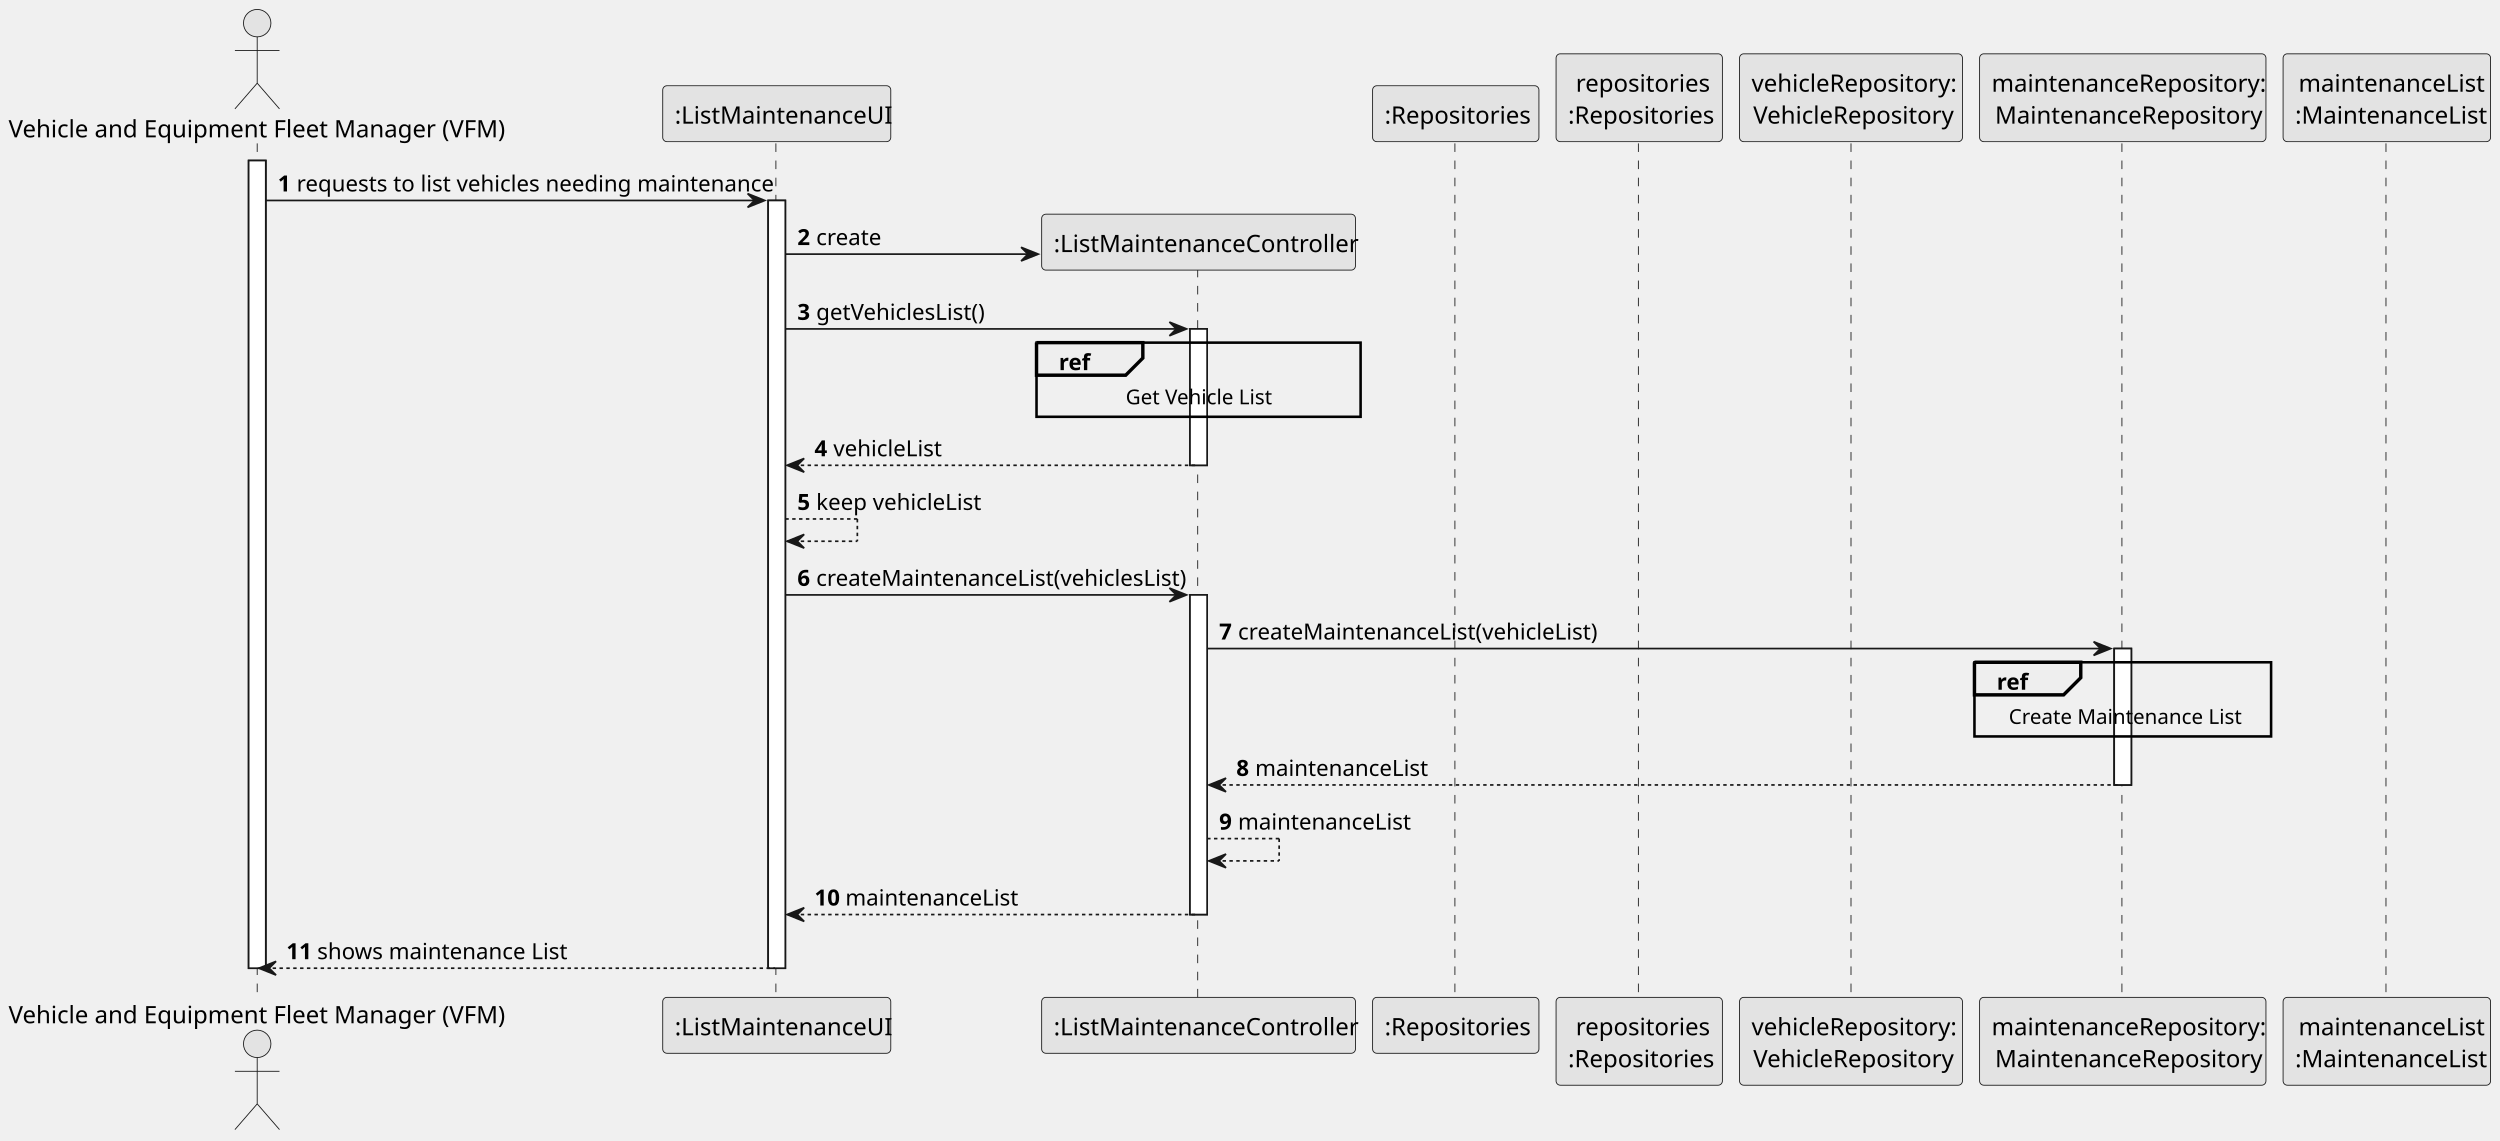
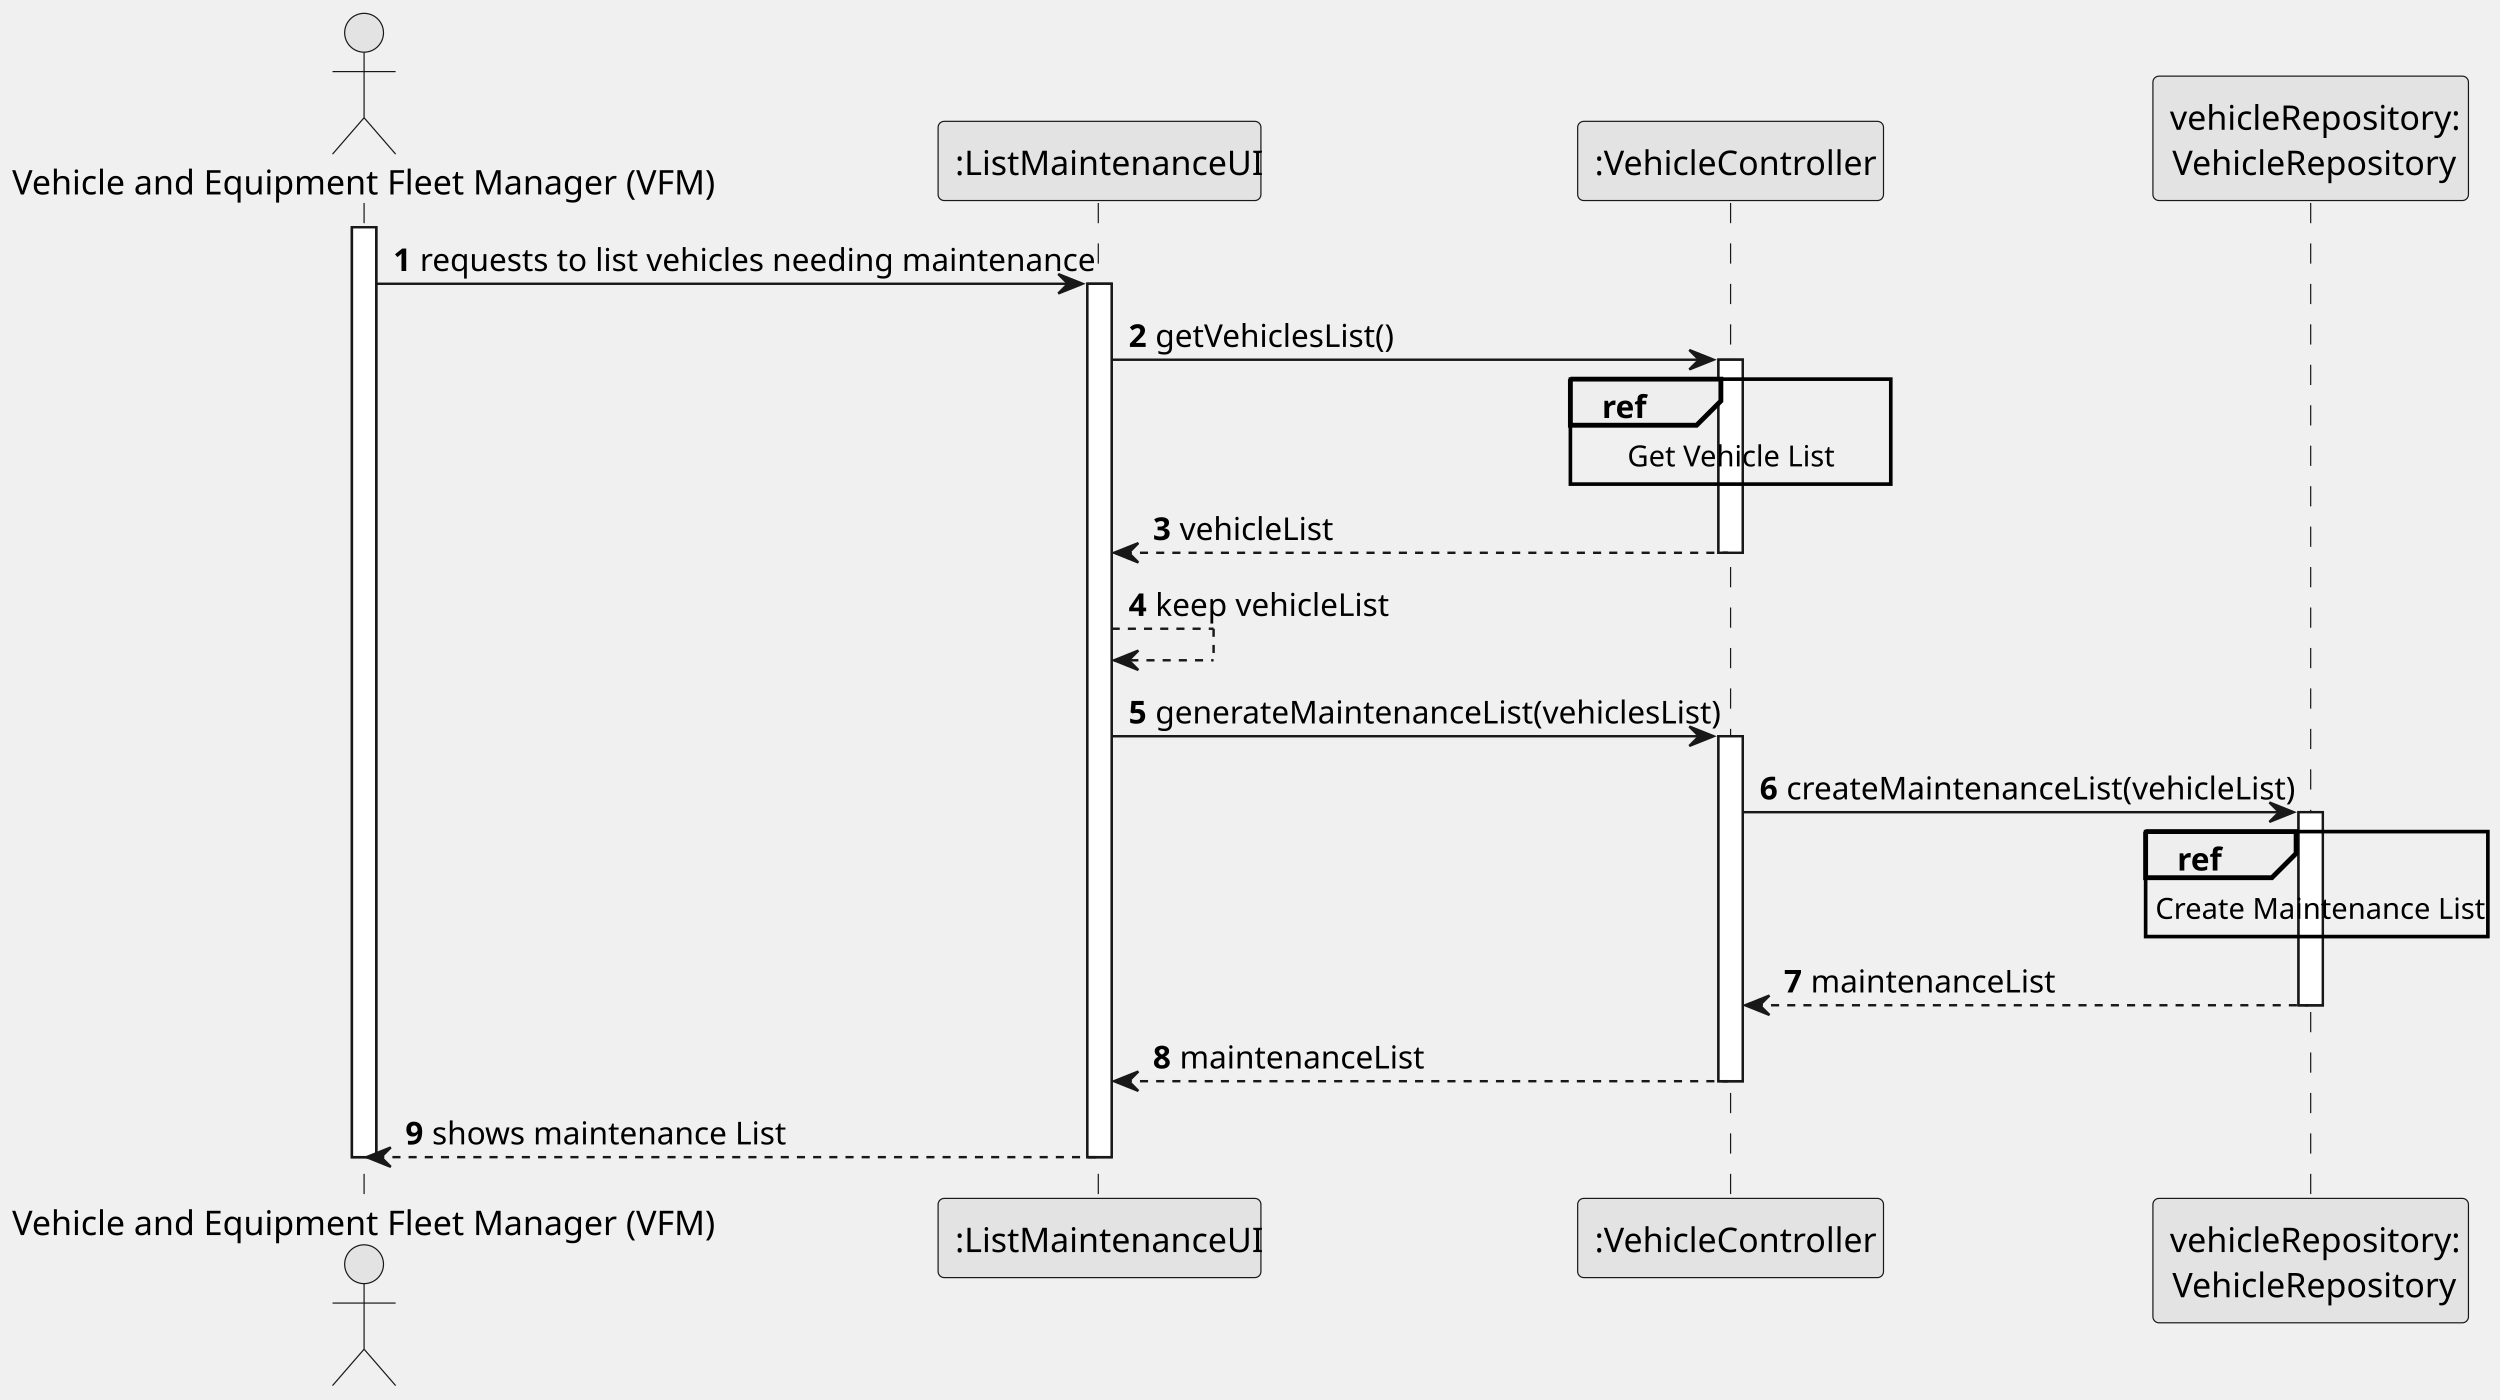
- <svg xmlns="http://www.w3.org/2000/svg" contentStyleType="text/css" height="665px" preserveAspectRatio="none" style="width:1458px;height:665px;background:#FFFFFF;" version="1.1" viewBox="0 0 1458 665" width="1458px" zoomAndPan="magnify">
+ <svg xmlns="http://www.w3.org/2000/svg" contentStyleType="text/css" height="346.2px" preserveAspectRatio="none" style="width:618px;height:346px;background:#FFFFFF;" version="1.1" viewBox="0 0 618 346" width="618.6px" zoomAndPan="magnify">
  <defs />
  <g>
-     <rect fill="#FFFFFF" height="471.035" style="stroke:#181818;stroke-width:1.0;" width="10" x="145" y="93.621" />
-     <rect fill="#FFFFFF" height="447.744" style="stroke:#181818;stroke-width:1.0;" width="10" x="448" y="116.912" />
-     <rect fill="#FFFFFF" height="79.543" style="stroke:#181818;stroke-width:1.0;" width="10" x="694" y="191.824" />
-     <rect fill="#FFFFFF" height="186.416" style="stroke:#181818;stroke-width:1.0;" width="10" x="694" y="346.949" />
-     <rect fill="#FFFFFF" height="79.543" style="stroke:#181818;stroke-width:1.0;" width="10" x="1233" y="378.24" />
-     <line style="stroke:#181818;stroke-width:0.5;stroke-dasharray:5.0,5.0;" x1="150" x2="150" y1="83.621" y2="582.656" />
-     <line style="stroke:#181818;stroke-width:0.5;stroke-dasharray:5.0,5.0;" x1="452.5" x2="452.5" y1="83.621" y2="582.656" />
-     <line style="stroke:#181818;stroke-width:0.5;stroke-dasharray:5.0,5.0;" x1="698.5" x2="698.5" y1="156.723" y2="582.656" />
-     <line style="stroke:#181818;stroke-width:0.5;stroke-dasharray:5.0,5.0;" x1="848.5" x2="848.5" y1="83.621" y2="582.656" />
-     <line style="stroke:#181818;stroke-width:0.5;stroke-dasharray:5.0,5.0;" x1="955.5" x2="955.5" y1="83.621" y2="582.656" />
-     <line style="stroke:#181818;stroke-width:0.5;stroke-dasharray:5.0,5.0;" x1="1079.5" x2="1079.5" y1="83.621" y2="582.656" />
-     <line style="stroke:#181818;stroke-width:0.5;stroke-dasharray:5.0,5.0;" x1="1237.5" x2="1237.5" y1="83.621" y2="582.656" />
-     <line style="stroke:#181818;stroke-width:0.5;stroke-dasharray:5.0,5.0;" x1="1391.5" x2="1391.5" y1="83.621" y2="582.656" />
-     <text fill="#000000" font-family="sans-serif" font-size="14" lengthAdjust="spacing" textLength="284" x="5" y="80.107">Vehicle and Equipment Fleet Manager (VFM)</text>
-     <ellipse cx="150" cy="13.5" fill="#E3E3E3" rx="8" ry="8" style="stroke:#181818;stroke-width:0.5;" />
-     <path d="M150,21.5 L150,48.5 M137,29.5 L163,29.5 M150,48.5 L137,63.5 M150,48.5 L163,63.5 " fill="none" style="stroke:#181818;stroke-width:0.5;" />
-     <text fill="#000000" font-family="sans-serif" font-size="14" lengthAdjust="spacing" textLength="284" x="5" y="596.764">Vehicle and Equipment Fleet Manager (VFM)</text>
-     <ellipse cx="150" cy="608.777" fill="#E3E3E3" rx="8" ry="8" style="stroke:#181818;stroke-width:0.5;" />
-     <path d="M150,616.777 L150,643.777 M137,624.777 L163,624.777 M150,643.777 L137,658.777 M150,643.777 L163,658.777 " fill="none" style="stroke:#181818;stroke-width:0.5;" />
-     <rect fill="#E3E3E3" height="32.621" rx="2.5" ry="2.5" style="stroke:#181818;stroke-width:0.5;" width="133" x="386.5" y="50" />
-     <text fill="#000000" font-family="sans-serif" font-size="14" lengthAdjust="spacing" textLength="119" x="393.5" y="72.107">:ListMaintenanceUI</text>
-     <rect fill="#E3E3E3" height="32.621" rx="2.5" ry="2.5" style="stroke:#181818;stroke-width:0.5;" width="133" x="386.5" y="581.656" />
-     <text fill="#000000" font-family="sans-serif" font-size="14" lengthAdjust="spacing" textLength="119" x="393.5" y="603.764">:ListMaintenanceUI</text>
-     <rect fill="#E3E3E3" height="32.621" rx="2.5" ry="2.5" style="stroke:#181818;stroke-width:0.5;" width="183" x="607.5" y="581.656" />
-     <text fill="#000000" font-family="sans-serif" font-size="14" lengthAdjust="spacing" textLength="169" x="614.5" y="603.764">:ListMaintenanceController</text>
-     <rect fill="#E3E3E3" height="32.621" rx="2.5" ry="2.5" style="stroke:#181818;stroke-width:0.5;" width="97" x="800.5" y="50" />
-     <text fill="#000000" font-family="sans-serif" font-size="14" lengthAdjust="spacing" textLength="83" x="807.5" y="72.107">:Repositories</text>
-     <rect fill="#E3E3E3" height="32.621" rx="2.5" ry="2.5" style="stroke:#181818;stroke-width:0.5;" width="97" x="800.5" y="581.656" />
-     <text fill="#000000" font-family="sans-serif" font-size="14" lengthAdjust="spacing" textLength="83" x="807.5" y="603.764">:Repositories</text>
-     <rect fill="#E3E3E3" height="51.242" rx="2.5" ry="2.5" style="stroke:#181818;stroke-width:0.5;" width="97" x="907.5" y="31.379" />
-     <text fill="#000000" font-family="sans-serif" font-size="14" lengthAdjust="spacing" textLength="74" x="919" y="53.486">repositories</text>
-     <text fill="#000000" font-family="sans-serif" font-size="14" lengthAdjust="spacing" textLength="83" x="914.5" y="72.107">:Repositories</text>
-     <rect fill="#E3E3E3" height="51.242" rx="2.5" ry="2.5" style="stroke:#181818;stroke-width:0.5;" width="97" x="907.5" y="581.656" />
-     <text fill="#000000" font-family="sans-serif" font-size="14" lengthAdjust="spacing" textLength="74" x="919" y="603.764">repositories</text>
-     <text fill="#000000" font-family="sans-serif" font-size="14" lengthAdjust="spacing" textLength="83" x="914.5" y="622.385">:Repositories</text>
-     <rect fill="#E3E3E3" height="51.242" rx="2.5" ry="2.5" style="stroke:#181818;stroke-width:0.5;" width="130" x="1014.5" y="31.379" />
-     <text fill="#000000" font-family="sans-serif" font-size="14" lengthAdjust="spacing" textLength="116" x="1021.5" y="53.486">vehicleRepository:</text>
-     <text fill="#000000" font-family="sans-serif" font-size="14" lengthAdjust="spacing" textLength="114" x="1022.5" y="72.107">VehicleRepository</text>
-     <rect fill="#E3E3E3" height="51.242" rx="2.5" ry="2.5" style="stroke:#181818;stroke-width:0.5;" width="130" x="1014.5" y="581.656" />
-     <text fill="#000000" font-family="sans-serif" font-size="14" lengthAdjust="spacing" textLength="116" x="1021.5" y="603.764">vehicleRepository:</text>
-     <text fill="#000000" font-family="sans-serif" font-size="14" lengthAdjust="spacing" textLength="114" x="1022.5" y="622.385">VehicleRepository</text>
-     <rect fill="#E3E3E3" height="51.242" rx="2.5" ry="2.5" style="stroke:#181818;stroke-width:0.5;" width="167" x="1154.5" y="31.379" />
-     <text fill="#000000" font-family="sans-serif" font-size="14" lengthAdjust="spacing" textLength="153" x="1161.5" y="53.486">maintenanceRepository:</text>
-     <text fill="#000000" font-family="sans-serif" font-size="14" lengthAdjust="spacing" textLength="149" x="1163.5" y="72.107">MaintenanceRepository</text>
-     <rect fill="#E3E3E3" height="51.242" rx="2.5" ry="2.5" style="stroke:#181818;stroke-width:0.5;" width="167" x="1154.5" y="581.656" />
-     <text fill="#000000" font-family="sans-serif" font-size="14" lengthAdjust="spacing" textLength="153" x="1161.5" y="603.764">maintenanceRepository:</text>
-     <text fill="#000000" font-family="sans-serif" font-size="14" lengthAdjust="spacing" textLength="149" x="1163.5" y="622.385">MaintenanceRepository</text>
-     <rect fill="#E3E3E3" height="51.242" rx="2.5" ry="2.5" style="stroke:#181818;stroke-width:0.5;" width="121" x="1331.5" y="31.379" />
-     <text fill="#000000" font-family="sans-serif" font-size="14" lengthAdjust="spacing" textLength="103" x="1340.5" y="53.486">maintenanceList</text>
-     <text fill="#000000" font-family="sans-serif" font-size="14" lengthAdjust="spacing" textLength="107" x="1338.5" y="72.107">:MaintenanceList</text>
-     <rect fill="#E3E3E3" height="51.242" rx="2.5" ry="2.5" style="stroke:#181818;stroke-width:0.5;" width="121" x="1331.5" y="581.656" />
-     <text fill="#000000" font-family="sans-serif" font-size="14" lengthAdjust="spacing" textLength="103" x="1340.5" y="603.764">maintenanceList</text>
-     <text fill="#000000" font-family="sans-serif" font-size="14" lengthAdjust="spacing" textLength="107" x="1338.5" y="622.385">:MaintenanceList</text>
-     <rect fill="#FFFFFF" height="471.035" style="stroke:#181818;stroke-width:1.0;" width="10" x="145" y="93.621" />
-     <rect fill="#FFFFFF" height="447.744" style="stroke:#181818;stroke-width:1.0;" width="10" x="448" y="116.912" />
-     <rect fill="#FFFFFF" height="79.543" style="stroke:#181818;stroke-width:1.0;" width="10" x="694" y="191.824" />
-     <rect fill="#FFFFFF" height="186.416" style="stroke:#181818;stroke-width:1.0;" width="10" x="694" y="346.949" />
-     <rect fill="#FFFFFF" height="79.543" style="stroke:#181818;stroke-width:1.0;" width="10" x="1233" y="378.24" />
-     <polygon fill="#181818" points="436,112.912,446,116.912,436,120.912,440,116.912" style="stroke:#181818;stroke-width:1.0;" />
-     <line style="stroke:#181818;stroke-width:1.0;" x1="155" x2="442" y1="116.912" y2="116.912" />
-     <text fill="#000000" font-family="sans-serif" font-size="13" font-weight="bold" lengthAdjust="spacing" textLength="7" x="162" y="111.649">1</text>
-     <text fill="#000000" font-family="sans-serif" font-size="13" lengthAdjust="spacing" textLength="263" x="173" y="111.649">requests to list vehicles needing maintenance</text>
-     <polygon fill="#181818" points="595.5,144.203,605.5,148.203,595.5,152.203,599.5,148.203" style="stroke:#181818;stroke-width:1.0;" />
-     <line style="stroke:#181818;stroke-width:1.0;" x1="458" x2="601.5" y1="148.203" y2="148.203" />
-     <text fill="#000000" font-family="sans-serif" font-size="13" font-weight="bold" lengthAdjust="spacing" textLength="7" x="465" y="142.94">2</text>
-     <text fill="#000000" font-family="sans-serif" font-size="13" lengthAdjust="spacing" textLength="36" x="476" y="142.94">create</text>
-     <rect fill="#E3E3E3" height="32.621" rx="2.5" ry="2.5" style="stroke:#181818;stroke-width:0.5;" width="183" x="607.5" y="124.912" />
-     <text fill="#000000" font-family="sans-serif" font-size="14" lengthAdjust="spacing" textLength="169" x="614.5" y="147.019">:ListMaintenanceController</text>
-     <polygon fill="#181818" points="682,187.824,692,191.824,682,195.824,686,191.824" style="stroke:#181818;stroke-width:1.0;" />
-     <line style="stroke:#181818;stroke-width:1.0;" x1="458" x2="688" y1="191.824" y2="191.824" />
-     <text fill="#000000" font-family="sans-serif" font-size="13" font-weight="bold" lengthAdjust="spacing" textLength="7" x="465" y="186.561">3</text>
-     <text fill="#000000" font-family="sans-serif" font-size="13" lengthAdjust="spacing" textLength="97" x="476" y="186.561">getVehiclesList()</text>
-     <rect fill="none" height="43.252" style="stroke:#000000;stroke-width:1.5;" width="189" x="604.5" y="199.824" />
-     <path d="M604.5,199.824 L666.5,199.824 L666.5,208.824 L656.5,218.824 L604.5,218.824 L604.5,199.824 " fill="#EEEEEE" style="stroke:#000000;stroke-width:2.0;" />
-     <text fill="#000000" font-family="sans-serif" font-size="13" font-weight="bold" lengthAdjust="spacing" textLength="17" x="617.5" y="215.852">ref</text>
-     <text fill="#000000" font-family="sans-serif" font-size="12" lengthAdjust="spacing" textLength="85" x="656.5" y="235.773">Get Vehicle List</text>
-     <polygon fill="#181818" points="469,267.367,459,271.367,469,275.367,465,271.367" style="stroke:#181818;stroke-width:1.0;" />
-     <line style="stroke:#181818;stroke-width:1.0;stroke-dasharray:2.0,2.0;" x1="463" x2="698" y1="271.367" y2="271.367" />
-     <text fill="#000000" font-family="sans-serif" font-size="13" font-weight="bold" lengthAdjust="spacing" textLength="7" x="475" y="266.104">4</text>
-     <text fill="#000000" font-family="sans-serif" font-size="13" lengthAdjust="spacing" textLength="60" x="486" y="266.104">vehicleList</text>
-     <line style="stroke:#181818;stroke-width:1.0;stroke-dasharray:2.0,2.0;" x1="458" x2="500" y1="302.658" y2="302.658" />
-     <line style="stroke:#181818;stroke-width:1.0;stroke-dasharray:2.0,2.0;" x1="500" x2="500" y1="302.658" y2="315.658" />
-     <line style="stroke:#181818;stroke-width:1.0;stroke-dasharray:2.0,2.0;" x1="459" x2="500" y1="315.658" y2="315.658" />
-     <polygon fill="#181818" points="469,311.658,459,315.658,469,319.658,465,315.658" style="stroke:#181818;stroke-width:1.0;" />
-     <text fill="#000000" font-family="sans-serif" font-size="13" font-weight="bold" lengthAdjust="spacing" textLength="7" x="465" y="297.396">5</text>
-     <text fill="#000000" font-family="sans-serif" font-size="13" lengthAdjust="spacing" textLength="92" x="476" y="297.396">keep vehicleList</text>
-     <polygon fill="#181818" points="682,342.949,692,346.949,682,350.949,686,346.949" style="stroke:#181818;stroke-width:1.0;" />
-     <line style="stroke:#181818;stroke-width:1.0;" x1="458" x2="688" y1="346.949" y2="346.949" />
-     <text fill="#000000" font-family="sans-serif" font-size="13" font-weight="bold" lengthAdjust="spacing" textLength="7" x="465" y="341.687">6</text>
-     <text fill="#000000" font-family="sans-serif" font-size="13" lengthAdjust="spacing" textLength="206" x="476" y="341.687">createMaintenanceList(vehiclesList)</text>
-     <polygon fill="#181818" points="1221,374.24,1231,378.24,1221,382.24,1225,378.24" style="stroke:#181818;stroke-width:1.0;" />
-     <line style="stroke:#181818;stroke-width:1.0;" x1="704" x2="1227" y1="378.24" y2="378.24" />
-     <text fill="#000000" font-family="sans-serif" font-size="13" font-weight="bold" lengthAdjust="spacing" textLength="7" x="711" y="372.978">7</text>
-     <text fill="#000000" font-family="sans-serif" font-size="13" lengthAdjust="spacing" textLength="199" x="722" y="372.978">createMaintenanceList(vehicleList)</text>
-     <rect fill="none" height="43.252" style="stroke:#000000;stroke-width:1.5;" width="173" x="1151.5" y="386.24" />
-     <path d="M1151.5,386.24 L1213.5,386.24 L1213.5,395.24 L1203.5,405.24 L1151.5,405.24 L1151.5,386.24 " fill="#EEEEEE" style="stroke:#000000;stroke-width:2.0;" />
-     <text fill="#000000" font-family="sans-serif" font-size="13" font-weight="bold" lengthAdjust="spacing" textLength="17" x="1164.5" y="402.269">ref</text>
-     <text fill="#000000" font-family="sans-serif" font-size="12" lengthAdjust="spacing" textLength="133" x="1171.5" y="422.19">Create Maintenance List</text>
-     <polygon fill="#181818" points="715,453.783,705,457.783,715,461.783,711,457.783" style="stroke:#181818;stroke-width:1.0;" />
-     <line style="stroke:#181818;stroke-width:1.0;stroke-dasharray:2.0,2.0;" x1="709" x2="1237" y1="457.783" y2="457.783" />
-     <text fill="#000000" font-family="sans-serif" font-size="13" font-weight="bold" lengthAdjust="spacing" textLength="7" x="721" y="452.521">8</text>
-     <text fill="#000000" font-family="sans-serif" font-size="13" lengthAdjust="spacing" textLength="95" x="732" y="452.521">maintenanceList</text>
-     <line style="stroke:#181818;stroke-width:1.0;stroke-dasharray:2.0,2.0;" x1="704" x2="746" y1="489.074" y2="489.074" />
-     <line style="stroke:#181818;stroke-width:1.0;stroke-dasharray:2.0,2.0;" x1="746" x2="746" y1="489.074" y2="502.074" />
-     <line style="stroke:#181818;stroke-width:1.0;stroke-dasharray:2.0,2.0;" x1="705" x2="746" y1="502.074" y2="502.074" />
-     <polygon fill="#181818" points="715,498.074,705,502.074,715,506.074,711,502.074" style="stroke:#181818;stroke-width:1.0;" />
-     <text fill="#000000" font-family="sans-serif" font-size="13" font-weight="bold" lengthAdjust="spacing" textLength="7" x="711" y="483.812">9</text>
-     <text fill="#000000" font-family="sans-serif" font-size="13" lengthAdjust="spacing" textLength="95" x="722" y="483.812">maintenanceList</text>
-     <polygon fill="#181818" points="469,529.365,459,533.365,469,537.365,465,533.365" style="stroke:#181818;stroke-width:1.0;" />
-     <line style="stroke:#181818;stroke-width:1.0;stroke-dasharray:2.0,2.0;" x1="463" x2="698" y1="533.365" y2="533.365" />
-     <text fill="#000000" font-family="sans-serif" font-size="13" font-weight="bold" lengthAdjust="spacing" textLength="14" x="475" y="528.102">10</text>
-     <text fill="#000000" font-family="sans-serif" font-size="13" lengthAdjust="spacing" textLength="95" x="493" y="528.102">maintenanceList</text>
-     <polygon fill="#181818" points="161,560.656,151,564.656,161,568.656,157,564.656" style="stroke:#181818;stroke-width:1.0;" />
-     <line style="stroke:#181818;stroke-width:1.0;stroke-dasharray:2.0,2.0;" x1="155" x2="452" y1="564.656" y2="564.656" />
-     <text fill="#000000" font-family="sans-serif" font-size="13" font-weight="bold" lengthAdjust="spacing" textLength="14" x="167" y="559.394">11</text>
-     <text fill="#000000" font-family="sans-serif" font-size="13" lengthAdjust="spacing" textLength="140" x="185" y="559.394">shows maintenance List</text>
+     <rect fill="#FFFFFF" height="229.874" style="stroke:#181818;stroke-width:0.6;" width="6" x="87" y="56.173" />
+     <rect fill="#FFFFFF" height="215.899" style="stroke:#181818;stroke-width:0.6;" width="6" x="268.8" y="70.147" />
+     <rect fill="#FFFFFF" height="47.726" style="stroke:#181818;stroke-width:0.6;" width="6" x="424.8" y="88.922" />
+     <rect fill="#FFFFFF" height="85.275" style="stroke:#181818;stroke-width:0.6;" width="6" x="424.8" y="181.997" />
+     <rect fill="#FFFFFF" height="47.726" style="stroke:#181818;stroke-width:0.6;" width="6" x="568.2" y="200.772" />
+     <line style="stroke:#181818;stroke-width:0.3;stroke-dasharray:5.0,5.0;" x1="90" x2="90" y1="50.173" y2="296.846" />
+     <line style="stroke:#181818;stroke-width:0.3;stroke-dasharray:5.0,5.0;" x1="271.5" x2="271.5" y1="50.173" y2="296.846" />
+     <line style="stroke:#181818;stroke-width:0.3;stroke-dasharray:5.0,5.0;" x1="427.8" x2="427.8" y1="50.173" y2="296.846" />
+     <line style="stroke:#181818;stroke-width:0.3;stroke-dasharray:5.0,5.0;" x1="571.2" x2="571.2" y1="50.173" y2="296.846" />
+     <text fill="#000000" font-family="sans-serif" font-size="8.4" lengthAdjust="spacing" textLength="170.4" x="3" y="48.065">Vehicle and Equipment Fleet Manager (VFM)</text>
+     <ellipse cx="90" cy="8.1" fill="#E3E3E3" rx="4.8" ry="4.8" style="stroke:#181818;stroke-width:0.3;" />
+     <path d="M90,12.9 L90,29.1 M82.2,17.7 L97.8,17.7 M90,29.1 L82.2,38.1 M90,29.1 L97.8,38.1 " fill="none" style="stroke:#181818;stroke-width:0.3;" />
+     <text fill="#000000" font-family="sans-serif" font-size="8.4" lengthAdjust="spacing" textLength="170.4" x="3" y="305.311">Vehicle and Equipment Fleet Manager (VFM)</text>
+     <ellipse cx="90" cy="312.519" fill="#E3E3E3" rx="4.8" ry="4.8" style="stroke:#181818;stroke-width:0.3;" />
+     <path d="M90,317.319 L90,333.519 M82.2,322.119 L97.8,322.119 M90,333.519 L82.2,342.519 M90,333.519 L97.8,342.519 " fill="none" style="stroke:#181818;stroke-width:0.3;" />
+     <rect fill="#E3E3E3" height="19.573" rx="1.5" ry="1.5" style="stroke:#181818;stroke-width:0.3;" width="79.8" x="231.9" y="30" />
+     <text fill="#000000" font-family="sans-serif" font-size="8.4" lengthAdjust="spacing" textLength="71.4" x="236.1" y="43.264">:ListMaintenanceUI</text>
+     <rect fill="#E3E3E3" height="19.573" rx="1.5" ry="1.5" style="stroke:#181818;stroke-width:0.3;" width="79.8" x="231.9" y="296.247" />
+     <text fill="#000000" font-family="sans-serif" font-size="8.4" lengthAdjust="spacing" textLength="71.4" x="236.1" y="309.511">:ListMaintenanceUI</text>
+     <rect fill="#E3E3E3" height="19.573" rx="1.5" ry="1.5" style="stroke:#181818;stroke-width:0.3;" width="75.6" x="390" y="30" />
+     <text fill="#000000" font-family="sans-serif" font-size="8.4" lengthAdjust="spacing" textLength="67.2" x="394.2" y="43.264">:VehicleController</text>
+     <rect fill="#E3E3E3" height="19.573" rx="1.5" ry="1.5" style="stroke:#181818;stroke-width:0.3;" width="75.6" x="390" y="296.247" />
+     <text fill="#000000" font-family="sans-serif" font-size="8.4" lengthAdjust="spacing" textLength="67.2" x="394.2" y="309.511">:VehicleController</text>
+     <rect fill="#E3E3E3" height="30.745" rx="1.5" ry="1.5" style="stroke:#181818;stroke-width:0.3;" width="78" x="532.2" y="18.827" />
+     <text fill="#000000" font-family="sans-serif" font-size="8.4" lengthAdjust="spacing" textLength="69.6" x="536.4" y="32.092">vehicleRepository:</text>
+     <text fill="#000000" font-family="sans-serif" font-size="8.4" lengthAdjust="spacing" textLength="68.4" x="537" y="43.264">VehicleRepository</text>
+     <rect fill="#E3E3E3" height="30.745" rx="1.5" ry="1.5" style="stroke:#181818;stroke-width:0.3;" width="78" x="532.2" y="296.247" />
+     <text fill="#000000" font-family="sans-serif" font-size="8.4" lengthAdjust="spacing" textLength="69.6" x="536.4" y="309.511">vehicleRepository:</text>
+     <text fill="#000000" font-family="sans-serif" font-size="8.4" lengthAdjust="spacing" textLength="68.4" x="537" y="320.684">VehicleRepository</text>
+     <rect fill="#FFFFFF" height="229.874" style="stroke:#181818;stroke-width:0.6;" width="6" x="87" y="56.173" />
+     <rect fill="#FFFFFF" height="215.899" style="stroke:#181818;stroke-width:0.6;" width="6" x="268.8" y="70.147" />
+     <rect fill="#FFFFFF" height="47.726" style="stroke:#181818;stroke-width:0.6;" width="6" x="424.8" y="88.922" />
+     <rect fill="#FFFFFF" height="85.275" style="stroke:#181818;stroke-width:0.6;" width="6" x="424.8" y="181.997" />
+     <rect fill="#FFFFFF" height="47.726" style="stroke:#181818;stroke-width:0.6;" width="6" x="568.2" y="200.772" />
+     <polygon fill="#181818" points="261.6,67.747,267.6,70.147,261.6,72.547,264,70.147" style="stroke:#181818;stroke-width:0.6;" />
+     <line style="stroke:#181818;stroke-width:0.6;" x1="93" x2="265.2" y1="70.147" y2="70.147" />
+     <text fill="#000000" font-family="sans-serif" font-size="7.8" font-weight="bold" lengthAdjust="spacing" textLength="4.2" x="97.2" y="66.99">1</text>
+     <text fill="#000000" font-family="sans-serif" font-size="7.8" lengthAdjust="spacing" textLength="157.8" x="103.8" y="66.99">requests to list vehicles needing maintenance</text>
+     <polygon fill="#181818" points="417.6,86.522,423.6,88.922,417.6,91.322,420,88.922" style="stroke:#181818;stroke-width:0.6;" />
+     <line style="stroke:#181818;stroke-width:0.6;" x1="274.8" x2="421.2" y1="88.922" y2="88.922" />
+     <text fill="#000000" font-family="sans-serif" font-size="7.8" font-weight="bold" lengthAdjust="spacing" textLength="4.2" x="279" y="85.764">2</text>
+     <text fill="#000000" font-family="sans-serif" font-size="7.8" lengthAdjust="spacing" textLength="58.2" x="285.6" y="85.764">getVehiclesList()</text>
+     <rect fill="none" height="25.951" style="stroke:#000000;stroke-width:0.9;" width="79.2" x="388.2" y="93.722" />
+     <path d="M388.2,93.722 L425.4,93.722 L425.4,99.122 L419.4,105.122 L388.2,105.122 L388.2,93.722 " fill="#EEEEEE" style="stroke:#000000;stroke-width:1.2;" />
+     <text fill="#000000" font-family="sans-serif" font-size="7.8" font-weight="bold" lengthAdjust="spacing" textLength="10.2" x="396" y="103.339">ref</text>
+     <text fill="#000000" font-family="sans-serif" font-size="7.2" lengthAdjust="spacing" textLength="51" x="402.3" y="115.291">Get Vehicle List</text>
+     <polygon fill="#181818" points="281.4,134.248,275.4,136.648,281.4,139.048,279,136.648" style="stroke:#181818;stroke-width:0.6;" />
+     <line style="stroke:#181818;stroke-width:0.6;stroke-dasharray:2.0,2.0;" x1="277.8" x2="427.2" y1="136.648" y2="136.648" />
+     <text fill="#000000" font-family="sans-serif" font-size="7.8" font-weight="bold" lengthAdjust="spacing" textLength="4.2" x="285" y="133.49">3</text>
+     <text fill="#000000" font-family="sans-serif" font-size="7.8" lengthAdjust="spacing" textLength="36" x="291.6" y="133.49">vehicleList</text>
+     <line style="stroke:#181818;stroke-width:0.6;stroke-dasharray:2.0,2.0;" x1="274.8" x2="300" y1="155.422" y2="155.422" />
+     <line style="stroke:#181818;stroke-width:0.6;stroke-dasharray:2.0,2.0;" x1="300" x2="300" y1="155.422" y2="163.222" />
+     <line style="stroke:#181818;stroke-width:0.6;stroke-dasharray:2.0,2.0;" x1="275.4" x2="300" y1="163.222" y2="163.222" />
+     <polygon fill="#181818" points="281.4,160.822,275.4,163.222,281.4,165.622,279,163.222" style="stroke:#181818;stroke-width:0.6;" />
+     <text fill="#000000" font-family="sans-serif" font-size="7.8" font-weight="bold" lengthAdjust="spacing" textLength="4.2" x="279" y="152.265">4</text>
+     <text fill="#000000" font-family="sans-serif" font-size="7.8" lengthAdjust="spacing" textLength="55.2" x="285.6" y="152.265">keep vehicleList</text>
+     <polygon fill="#181818" points="417.6,179.597,423.6,181.997,417.6,184.397,420,181.997" style="stroke:#181818;stroke-width:0.6;" />
+     <line style="stroke:#181818;stroke-width:0.6;" x1="274.8" x2="421.2" y1="181.997" y2="181.997" />
+     <text fill="#000000" font-family="sans-serif" font-size="7.8" font-weight="bold" lengthAdjust="spacing" textLength="4.2" x="279" y="178.839">5</text>
+     <text fill="#000000" font-family="sans-serif" font-size="7.8" lengthAdjust="spacing" textLength="132" x="285.6" y="178.839">generateMaintenanceList(vehiclesList)</text>
+     <polygon fill="#181818" points="561,198.371,567,200.772,561,203.172,563.4,200.772" style="stroke:#181818;stroke-width:0.6;" />
+     <line style="stroke:#181818;stroke-width:0.6;" x1="430.8" x2="564.6" y1="200.772" y2="200.772" />
+     <text fill="#000000" font-family="sans-serif" font-size="7.8" font-weight="bold" lengthAdjust="spacing" textLength="4.2" x="435" y="197.614">6</text>
+     <text fill="#000000" font-family="sans-serif" font-size="7.8" lengthAdjust="spacing" textLength="119.4" x="441.6" y="197.614">createMaintenanceList(vehicleList)</text>
+     <rect fill="none" height="25.951" style="stroke:#000000;stroke-width:0.9;" width="84.6" x="530.4" y="205.571" />
+     <path d="M530.4,205.571 L567.6,205.571 L567.6,210.971 L561.6,216.971 L530.4,216.971 L530.4,205.571 " fill="#EEEEEE" style="stroke:#000000;stroke-width:1.2;" />
+     <text fill="#000000" font-family="sans-serif" font-size="7.8" font-weight="bold" lengthAdjust="spacing" textLength="10.2" x="538.2" y="215.189">ref</text>
+     <text fill="#000000" font-family="sans-serif" font-size="7.2" lengthAdjust="spacing" textLength="79.8" x="532.8" y="227.141">Create Maintenance List</text>
+     <polygon fill="#181818" points="437.4,246.097,431.4,248.497,437.4,250.897,435,248.497" style="stroke:#181818;stroke-width:0.6;" />
+     <line style="stroke:#181818;stroke-width:0.6;stroke-dasharray:2.0,2.0;" x1="433.8" x2="570.6" y1="248.497" y2="248.497" />
+     <text fill="#000000" font-family="sans-serif" font-size="7.8" font-weight="bold" lengthAdjust="spacing" textLength="4.2" x="441" y="245.34">7</text>
+     <text fill="#000000" font-family="sans-serif" font-size="7.8" lengthAdjust="spacing" textLength="57" x="447.6" y="245.34">maintenanceList</text>
+     <polygon fill="#181818" points="281.4,264.872,275.4,267.272,281.4,269.672,279,267.272" style="stroke:#181818;stroke-width:0.6;" />
+     <line style="stroke:#181818;stroke-width:0.6;stroke-dasharray:2.0,2.0;" x1="277.8" x2="427.2" y1="267.272" y2="267.272" />
+     <text fill="#000000" font-family="sans-serif" font-size="7.8" font-weight="bold" lengthAdjust="spacing" textLength="4.2" x="285" y="264.114">8</text>
+     <text fill="#000000" font-family="sans-serif" font-size="7.8" lengthAdjust="spacing" textLength="57" x="291.6" y="264.114">maintenanceList</text>
+     <polygon fill="#181818" points="96.6,283.647,90.6,286.046,96.6,288.447,94.2,286.046" style="stroke:#181818;stroke-width:0.6;" />
+     <line style="stroke:#181818;stroke-width:0.6;stroke-dasharray:2.0,2.0;" x1="93" x2="271.2" y1="286.046" y2="286.046" />
+     <text fill="#000000" font-family="sans-serif" font-size="7.8" font-weight="bold" lengthAdjust="spacing" textLength="4.2" x="100.2" y="282.889">9</text>
+     <text fill="#000000" font-family="sans-serif" font-size="7.8" lengthAdjust="spacing" textLength="84" x="106.8" y="282.889">shows maintenance List</text>
  </g>
</svg>
